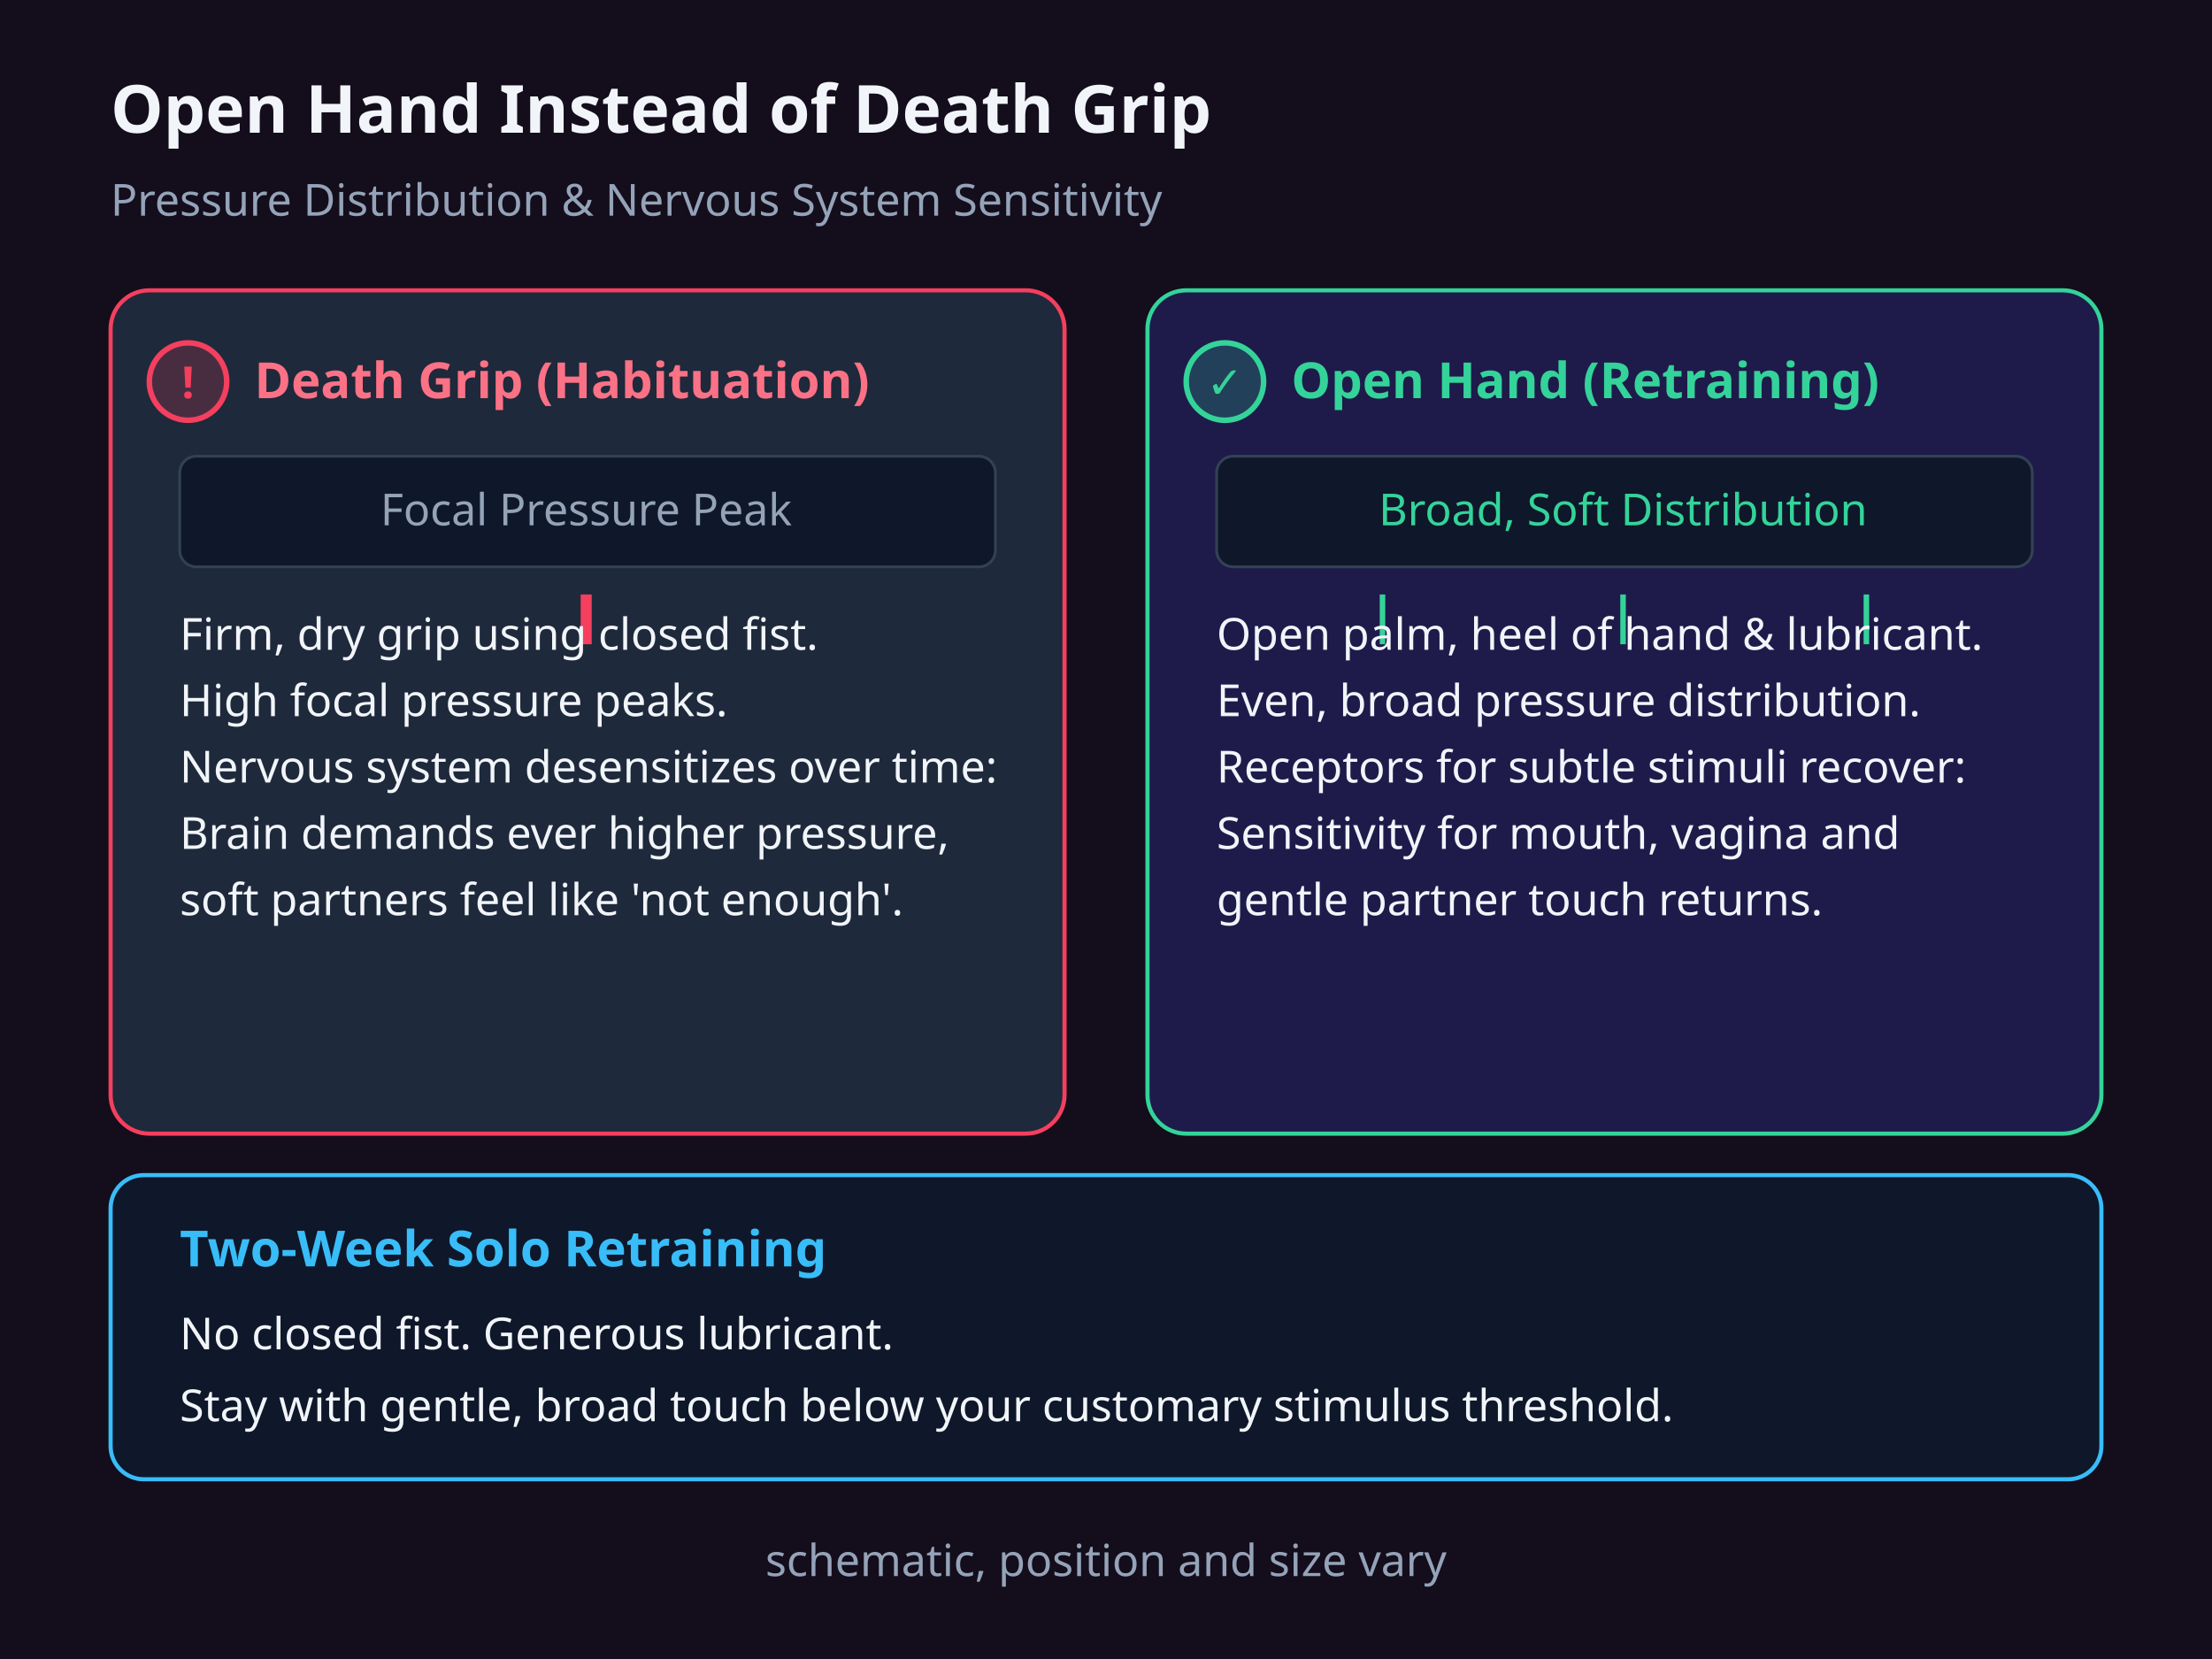
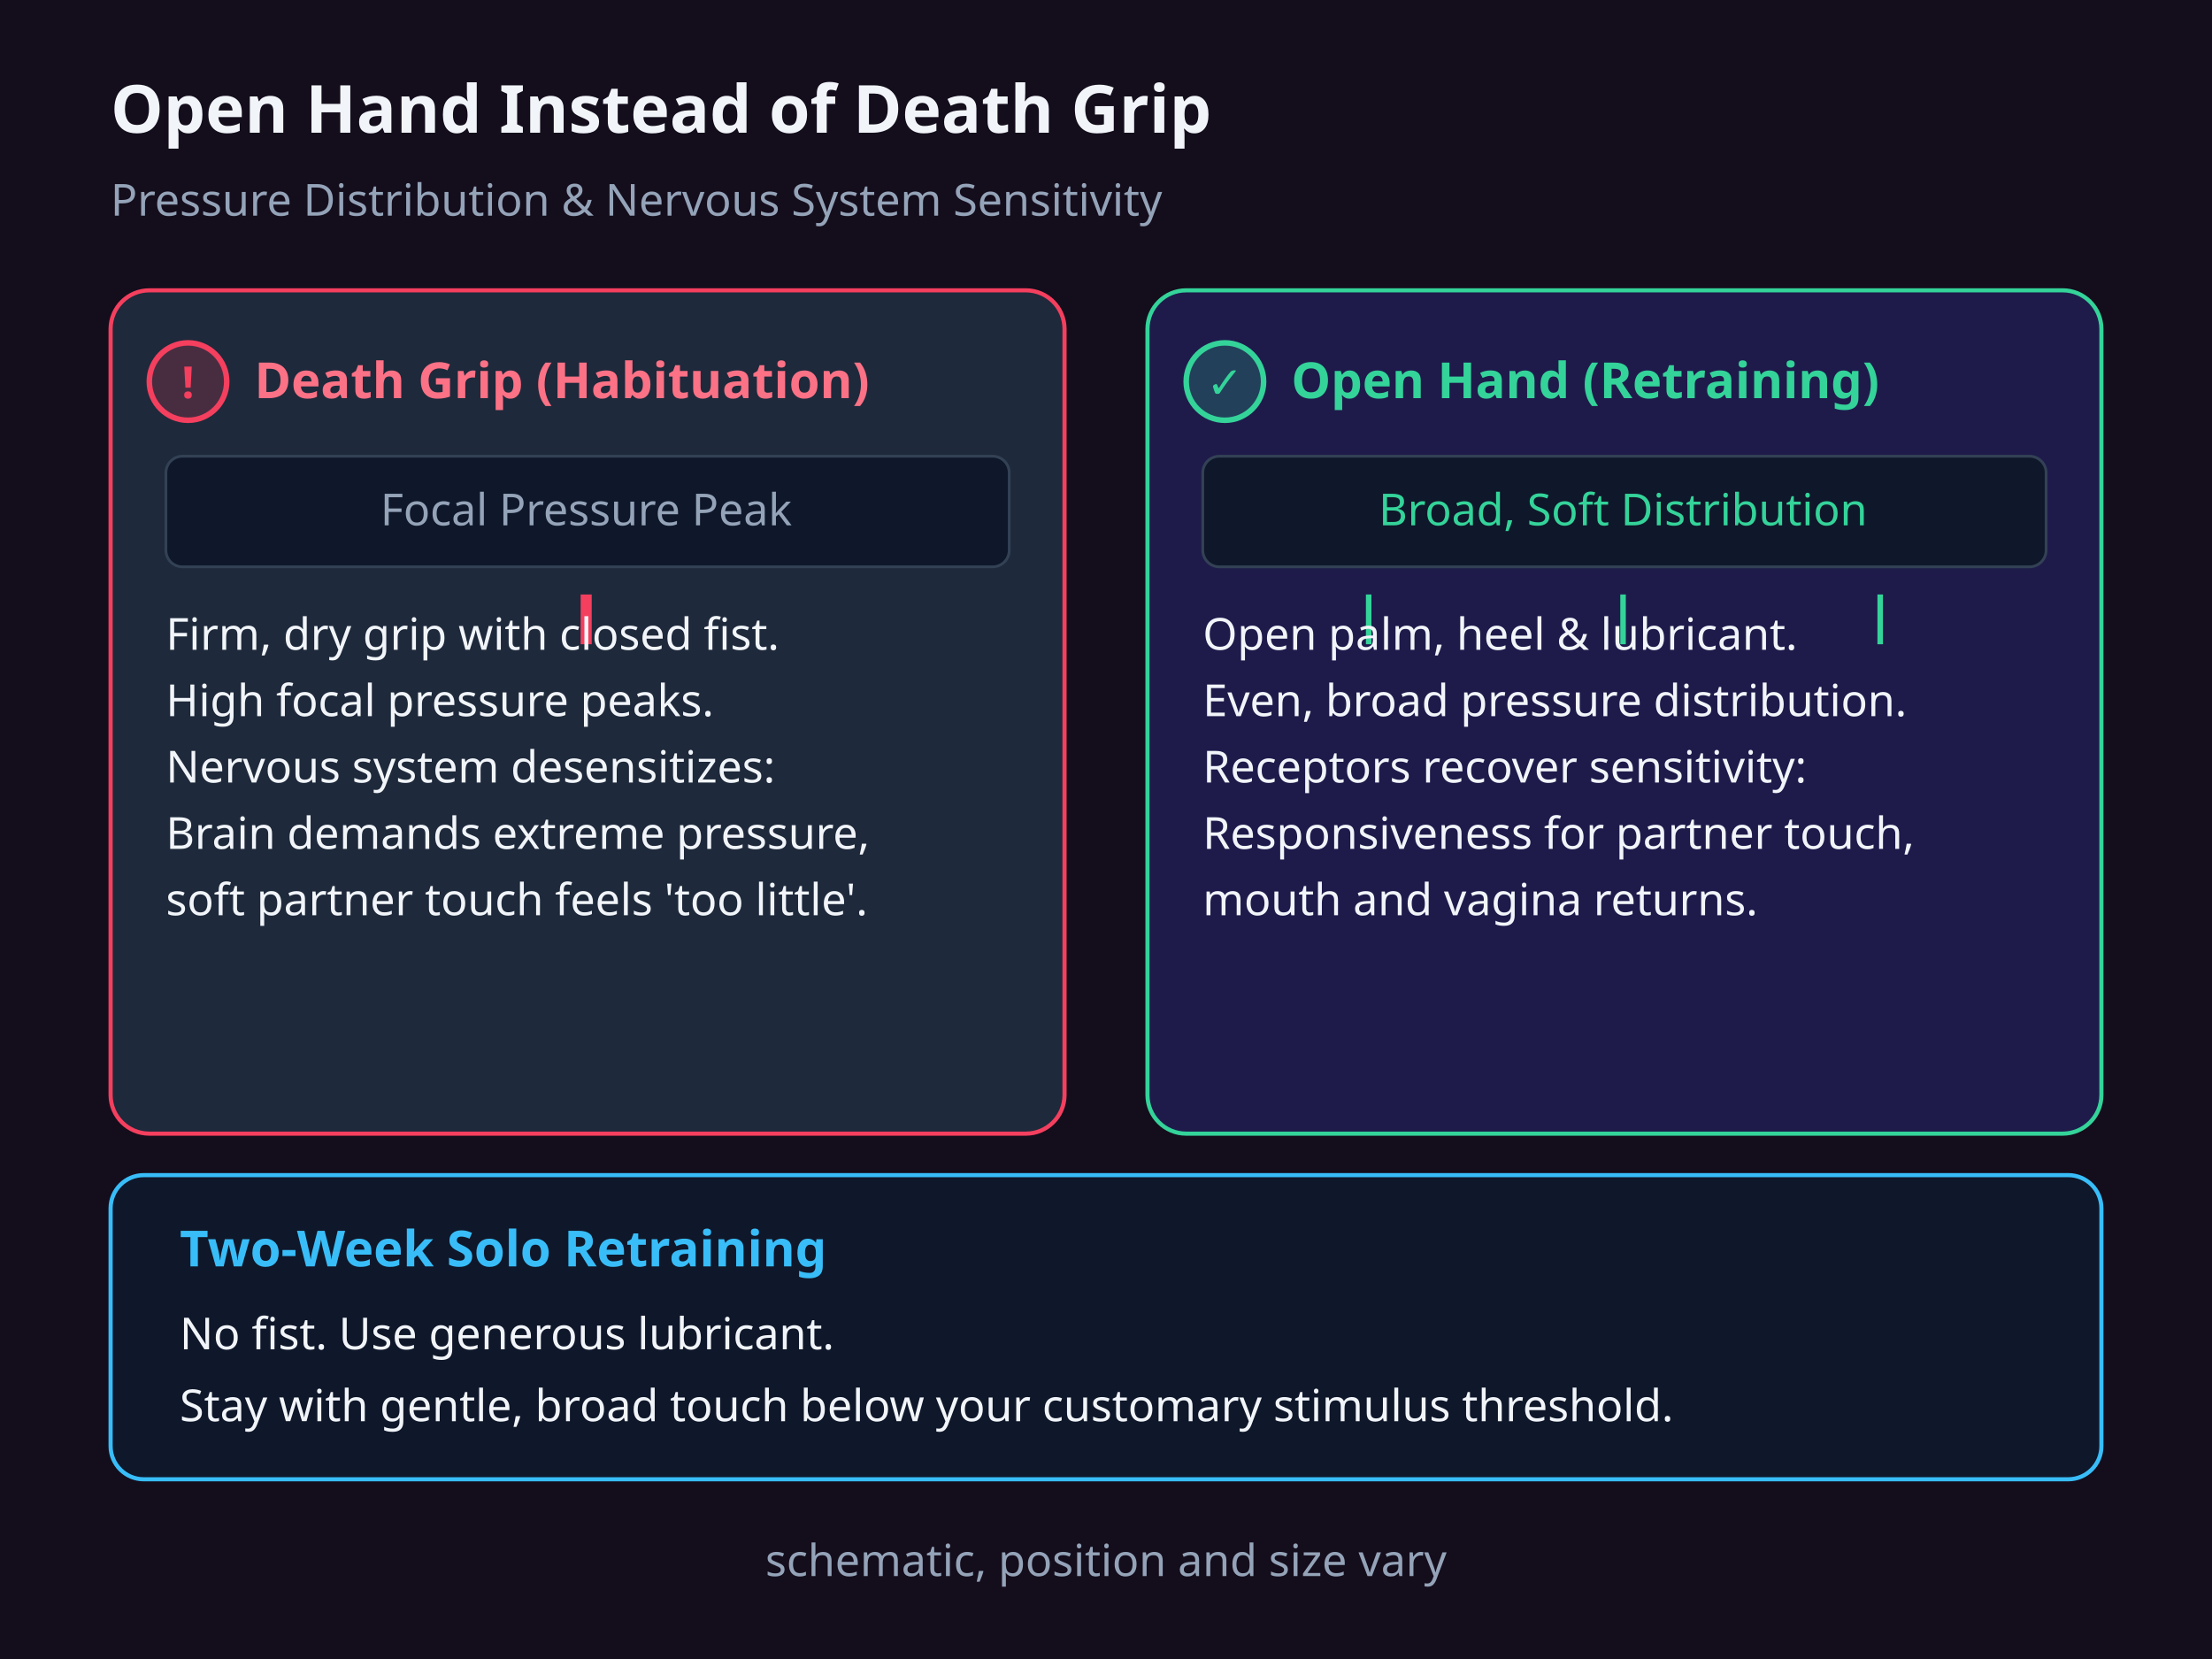
<svg xmlns="http://www.w3.org/2000/svg" viewBox="0 0 800 600" width="100%" height="100%">
  <rect width="800" height="600" fill="#140D1C" />
  <defs>
    <linearGradient id="bgGrad" x1="0%" y1="0%" x2="100%" y2="100%">
      <stop offset="0%" stop-color="#1E1B4B" stop-opacity="0.6" />
      <stop offset="100%" stop-color="#0F172A" stop-opacity="0.8" />
    </linearGradient>
    <linearGradient id="roseGrad" x1="0%" y1="0%" x2="100%" y2="0%">
      <stop offset="0%" stop-color="#FB7185" />
      <stop offset="100%" stop-color="#F43F5E" />
    </linearGradient>
    <linearGradient id="cyanGrad" x1="0%" y1="0%" x2="100%" y2="0%">
      <stop offset="0%" stop-color="#38BDF8" />
      <stop offset="100%" stop-color="#0284C7" />
    </linearGradient>
    <linearGradient id="greenGrad" x1="0%" y1="0%" x2="100%" y2="0%">
      <stop offset="0%" stop-color="#34D399" />
      <stop offset="100%" stop-color="#059669" />
    </linearGradient>
    <linearGradient id="purpleGrad" x1="0%" y1="0%" x2="100%" y2="0%">
      <stop offset="0%" stop-color="#C084FC" />
      <stop offset="100%" stop-color="#9333EA" />
    </linearGradient>
  </defs>
  <text x="40" y="48" fill="#F1F5F9" font-family="sans-serif" font-size="24px" font-weight="bold">Open Hand Instead of Death Grip</text>
  <text x="40" y="78" fill="#94A3B8" font-family="sans-serif" font-size="16px">Pressure Distribution &amp; Nervous System Sensitivity</text>
  <rect x="40" y="105" width="345" height="305" rx="14" fill="#1E293B" stroke="#F43F5E" stroke-width="1.5" />
  <circle cx="68" cy="138" r="14" fill="#F43F5E" fill-opacity="0.2" stroke="#F43F5E" stroke-width="2" />
  <text x="68" y="144" fill="#F43F5E" font-family="sans-serif" font-size="16px" font-weight="bold" text-anchor="middle">!</text>
  <text x="92" y="144" fill="#FB7185" font-family="sans-serif" font-size="18px" font-weight="bold">Death Grip (Habituation)</text>
-   <g transform="translate(65, 165)">
-     <rect width="295" height="40" rx="6" fill="#0F172A" stroke="#334155" />
-     <text x="147" y="25" fill="#94A3B8" font-family="sans-serif" font-size="16px" text-anchor="middle">Focal Pressure Peak</text>
-     <path d="M 147 50 L 147 68" stroke="#F43F5E" stroke-width="4" marker-end="url(#arrow)" />
+   <g transform="translate(60, 165)">
+     <rect width="305" height="40" rx="6" fill="#0F172A" stroke="#334155" />
+     <text x="152" y="25" fill="#94A3B8" font-family="sans-serif" font-size="16px" text-anchor="middle">Focal Pressure Peak</text>
+     <path d="M 152 50 L 152 68" stroke="#F43F5E" stroke-width="4" />
  </g>
-   <text x="65" y="235" fill="#F1F5F9" font-family="sans-serif" font-size="16px" font-weight="normal" text-anchor="start">Firm, dry grip using closed fist.</text>
-   <text x="65" y="259" fill="#F1F5F9" font-family="sans-serif" font-size="16px" font-weight="normal" text-anchor="start">High focal pressure peaks.</text>
-   <text x="65" y="283" fill="#F1F5F9" font-family="sans-serif" font-size="16px" font-weight="normal" text-anchor="start">Nervous system desensitizes over time:</text>
-   <text x="65" y="307" fill="#F1F5F9" font-family="sans-serif" font-size="16px" font-weight="normal" text-anchor="start">Brain demands ever higher pressure,</text>
-   <text x="65" y="331" fill="#F1F5F9" font-family="sans-serif" font-size="16px" font-weight="normal" text-anchor="start">soft partners feel like 'not enough'.</text>
+   <text x="60" y="235" fill="#F1F5F9" font-family="sans-serif" font-size="16px" font-weight="normal" text-anchor="start">Firm, dry grip with closed fist.</text>
+   <text x="60" y="259" fill="#F1F5F9" font-family="sans-serif" font-size="16px" font-weight="normal" text-anchor="start">High focal pressure peaks.</text>
+   <text x="60" y="283" fill="#F1F5F9" font-family="sans-serif" font-size="16px" font-weight="normal" text-anchor="start">Nervous system desensitizes:</text>
+   <text x="60" y="307" fill="#F1F5F9" font-family="sans-serif" font-size="16px" font-weight="normal" text-anchor="start">Brain demands extreme pressure,</text>
+   <text x="60" y="331" fill="#F1F5F9" font-family="sans-serif" font-size="16px" font-weight="normal" text-anchor="start">soft partner touch feels 'too little'.</text>
  <rect x="415" y="105" width="345" height="305" rx="14" fill="#1E1B4B" stroke="#34D399" stroke-width="1.5" />
  <circle cx="443" cy="138" r="14" fill="#34D399" fill-opacity="0.2" stroke="#34D399" stroke-width="2" />
  <text x="443" y="144" fill="#34D399" font-family="sans-serif" font-size="16px" font-weight="bold" text-anchor="middle">✓</text>
  <text x="467" y="144" fill="#34D399" font-family="sans-serif" font-size="18px" font-weight="bold">Open Hand (Retraining)</text>
-   <g transform="translate(440, 165)">
-     <rect width="295" height="40" rx="6" fill="#0F172A" stroke="#334155" />
-     <text x="147" y="25" fill="#34D399" font-family="sans-serif" font-size="16px" text-anchor="middle">Broad, Soft Distribution</text>
+   <g transform="translate(435, 165)">
+     <rect width="305" height="40" rx="6" fill="#0F172A" stroke="#334155" />
+     <text x="152" y="25" fill="#34D399" font-family="sans-serif" font-size="16px" text-anchor="middle">Broad, Soft Distribution</text>
    <path d="M 60 50 L 60 68" stroke="#34D399" stroke-width="2" />
-     <path d="M 147 50 L 147 68" stroke="#34D399" stroke-width="2" />
-     <path d="M 235 50 L 235 68" stroke="#34D399" stroke-width="2" />
+     <path d="M 152 50 L 152 68" stroke="#34D399" stroke-width="2" />
+     <path d="M 245 50 L 245 68" stroke="#34D399" stroke-width="2" />
  </g>
-   <text x="440" y="235" fill="#F1F5F9" font-family="sans-serif" font-size="16px" font-weight="normal" text-anchor="start">Open palm, heel of hand &amp; lubricant.</text>
-   <text x="440" y="259" fill="#F1F5F9" font-family="sans-serif" font-size="16px" font-weight="normal" text-anchor="start">Even, broad pressure distribution.</text>
-   <text x="440" y="283" fill="#F1F5F9" font-family="sans-serif" font-size="16px" font-weight="normal" text-anchor="start">Receptors for subtle stimuli recover:</text>
-   <text x="440" y="307" fill="#F1F5F9" font-family="sans-serif" font-size="16px" font-weight="normal" text-anchor="start">Sensitivity for mouth, vagina and</text>
-   <text x="440" y="331" fill="#F1F5F9" font-family="sans-serif" font-size="16px" font-weight="normal" text-anchor="start">gentle partner touch returns.</text>
+   <text x="435" y="235" fill="#F1F5F9" font-family="sans-serif" font-size="16px" font-weight="normal" text-anchor="start">Open palm, heel &amp; lubricant.</text>
+   <text x="435" y="259" fill="#F1F5F9" font-family="sans-serif" font-size="16px" font-weight="normal" text-anchor="start">Even, broad pressure distribution.</text>
+   <text x="435" y="283" fill="#F1F5F9" font-family="sans-serif" font-size="16px" font-weight="normal" text-anchor="start">Receptors recover sensitivity:</text>
+   <text x="435" y="307" fill="#F1F5F9" font-family="sans-serif" font-size="16px" font-weight="normal" text-anchor="start">Responsiveness for partner touch,</text>
+   <text x="435" y="331" fill="#F1F5F9" font-family="sans-serif" font-size="16px" font-weight="normal" text-anchor="start">mouth and vagina returns.</text>
  <rect x="40" y="425" width="720" height="110" rx="12" fill="#0F172A" stroke="#38BDF8" stroke-width="1.5" />
  <text x="65" y="458" fill="#38BDF8" font-family="sans-serif" font-size="18px" font-weight="bold">Two-Week Solo Retraining</text>
-   <text x="65" y="488" fill="#F1F5F9" font-family="sans-serif" font-size="16px" font-weight="normal" text-anchor="start">No closed fist. Generous lubricant.</text>
+   <text x="65" y="488" fill="#F1F5F9" font-family="sans-serif" font-size="16px" font-weight="normal" text-anchor="start">No fist. Use generous lubricant.</text>
  <text x="65" y="514" fill="#F1F5F9" font-family="sans-serif" font-size="16px" font-weight="normal" text-anchor="start">Stay with gentle, broad touch below your customary stimulus threshold.</text>
  <text x="400" y="570" fill="#94A3B8" font-family="sans-serif" font-size="16px" text-anchor="middle">schematic, position and size vary</text>
</svg>
